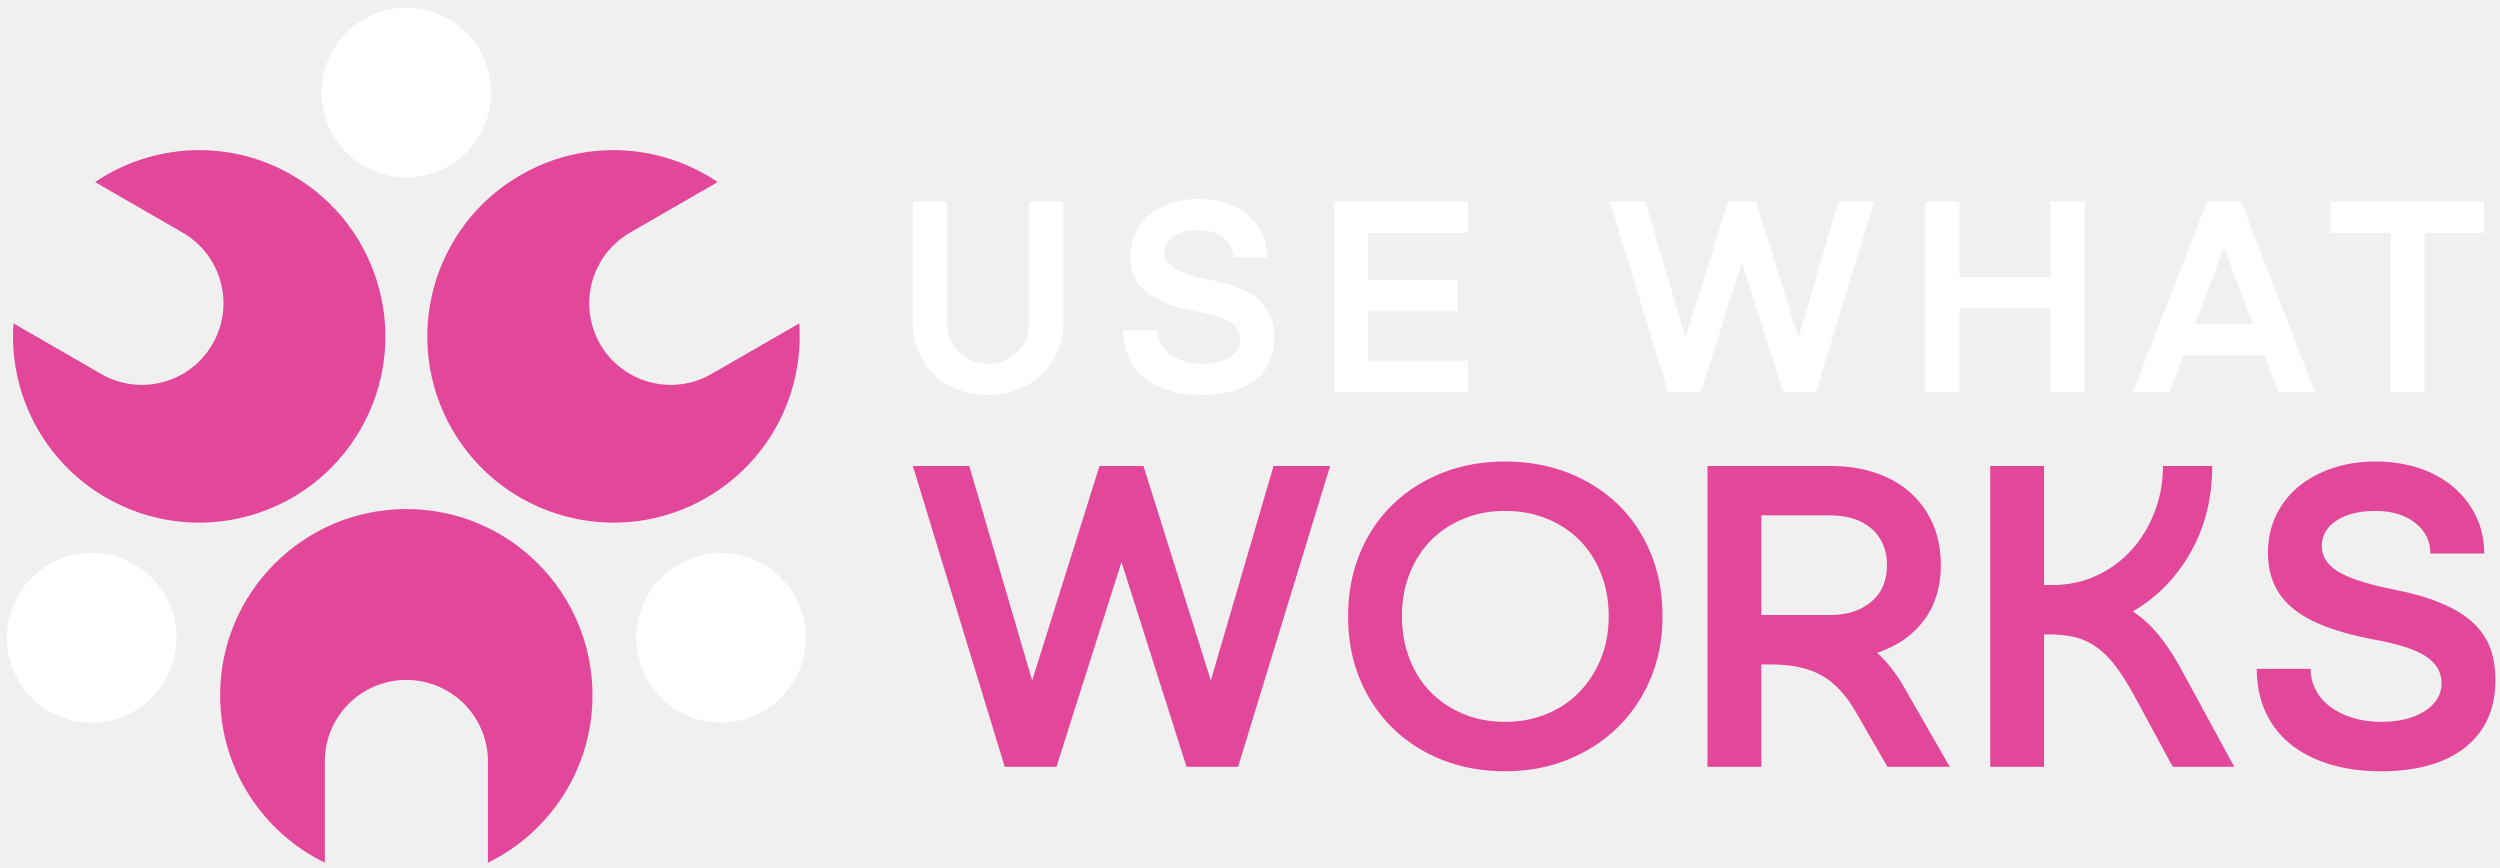
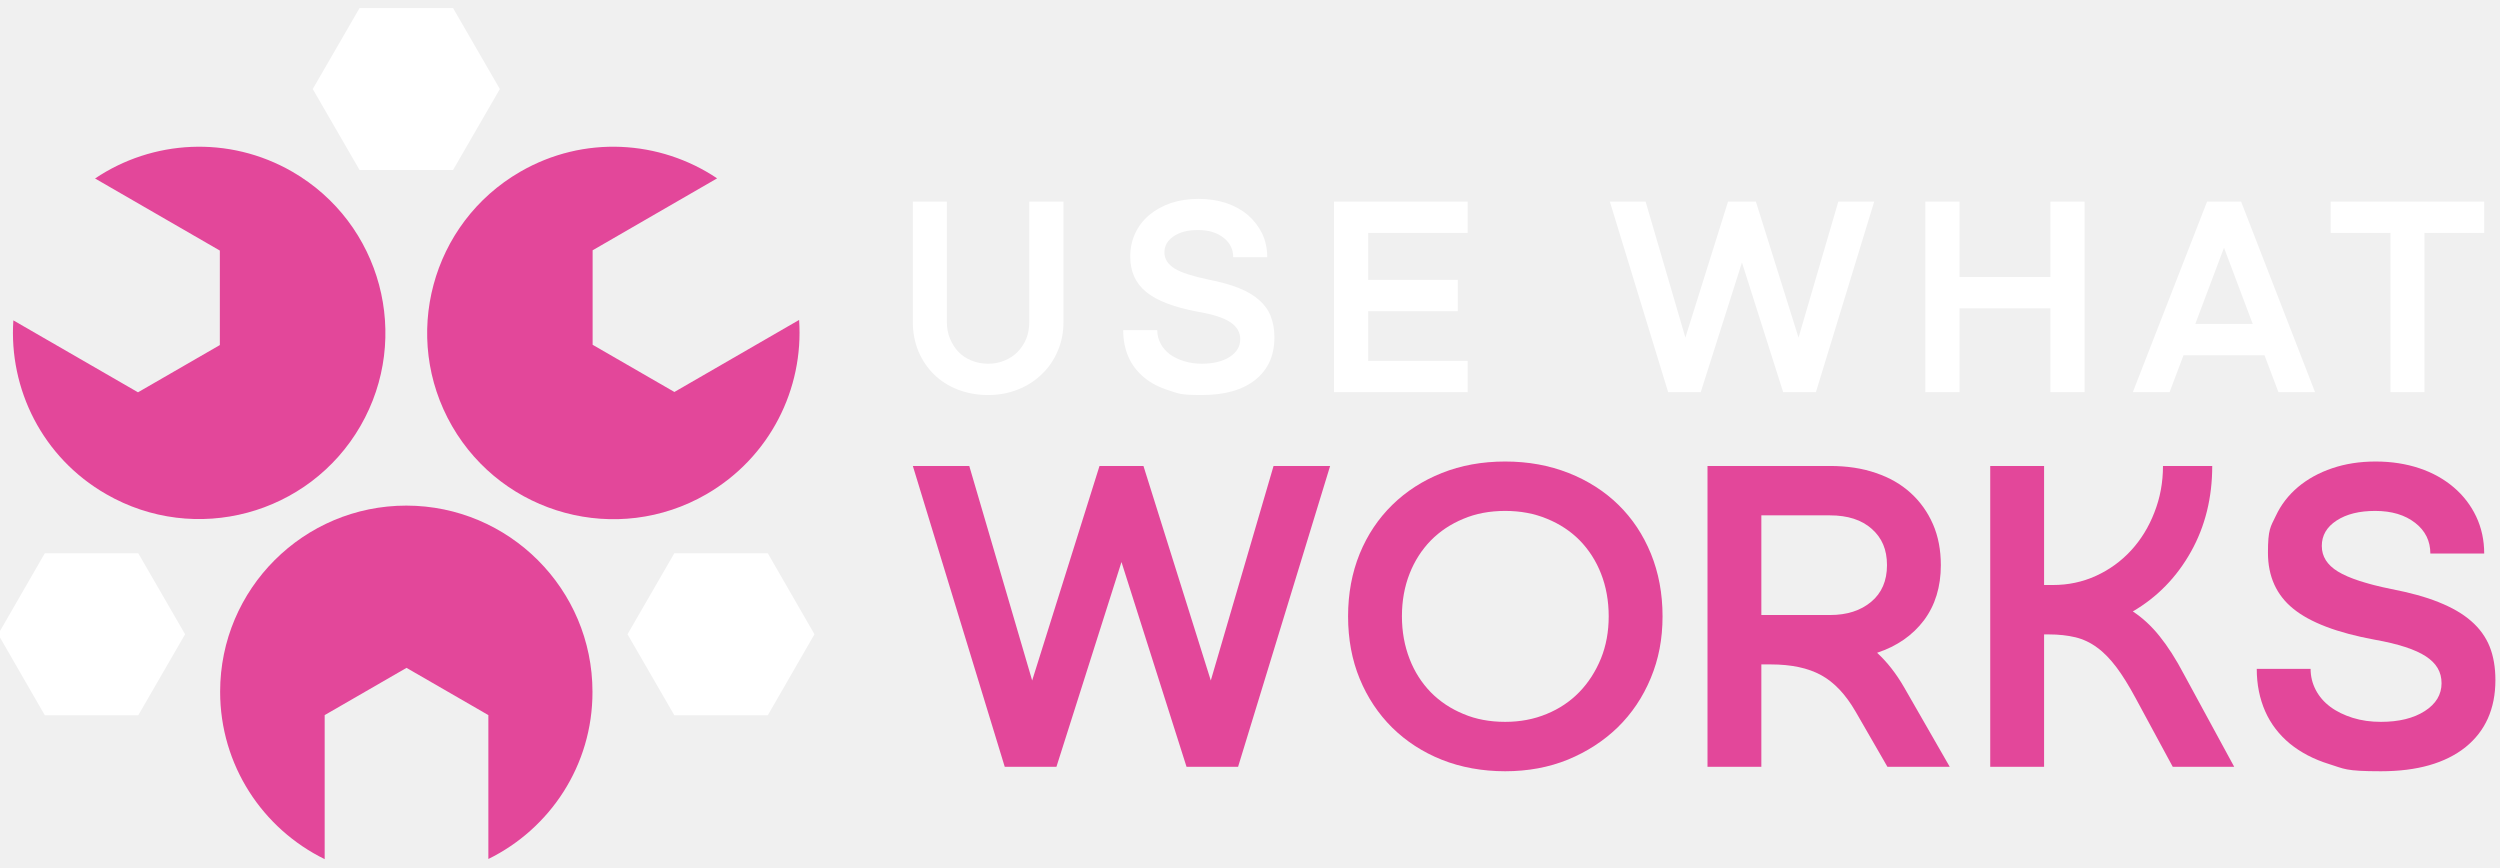
- <svg xmlns="http://www.w3.org/2000/svg" version="1.2" viewBox="0 0 1741 604" width="1741" height="604">
+ <svg xmlns="http://www.w3.org/2000/svg" version="1.1" viewBox="0 0 1741 604">
  <defs>
-     <clipPath clipPathUnits="userSpaceOnUse" id="cp1">
-       <path d="m4362.88 6897.32v2134.59h-3533.5v-2134.59z" />
-     </clipPath>
+     <style>
+       .st0, .st1, .st2, .st3 {
+         fill: #e3479a;
+       }
+ 
+       .st4, .st5 {
+         fill: #fff;
+       }
+ 
+       .st1 {
+         mix-blend-mode: color;
+       }
+ 
+       .st1, .st5, .st6, .st2, .st7, .st3 {
+         fill-rule: evenodd;
+       }
+ 
+       .st1, .st8, .st2 {
+         isolation: isolate;
+       }
+ 
+       .st6 {
+         fill: #111827;
+       }
+ 
+       .st2 {
+         opacity: .7;
+       }
+ 
+       .st7 {
+         fill: #f9fafb;
+       }
+     </style>
  </defs>
-   <style>.a{fill:#111827}.b{mix-blend-mode:color;fill:#e3479a}.c{opacity:.69;fill:#e3479a}.d{fill:#e3479a}.e{fill:#f9fafb}.f{fill:#fff}</style>
-   <path fill-rule="evenodd" class="a" d="m4362.9 4762.7v2134.6h-3533.5v-2134.6z" />
-   <g clip-path="url(#cp1)" />
-   <path fill-rule="evenodd" class="b" d="m7896.4 4762.7v2134.6h-3533.5v-2134.6z" />
-   <path fill-rule="evenodd" class="c" d="m7896.4 4762.7v2134.6h-3533.5v-2134.6z" />
-   <path fill-rule="evenodd" class="d" d="m4389.8 4655.1v4475.6h-53.8v-4475.6z" />
-   <path fill-rule="evenodd" class="d" d="m8028.8 6870.4v53.8h-7305.7v-53.8z" />
-   <path fill-rule="evenodd" class="e" d="m5555.7 6939.5v137h-713.7v-137z" />
-   <path class="d" d="m153.3 484.2c0-71.6 58.1-129.7 129.7-129.7 71.6 0 129.6 58.1 129.6 129.7 0 51.2-29.7 95.5-72.8 116.6v-70.5c0-31.4-25.5-56.8-56.8-56.8-31.4 0-56.8 25.4-56.8 56.8v70.5c-43.2-21.1-72.9-65.4-72.9-116.6z" />
-   <path class="d" d="m203.5 122c62 35.8 83.3 115.1 47.5 177.1-35.8 62-115.1 83.3-177.1 47.5-44.4-25.7-67.9-73.5-64.5-121.4l61 35.2c27.2 15.7 61.9 6.4 77.6-20.8 15.7-27.2 6.4-61.9-20.8-77.6l-61-35.2c39.8-26.9 93-30.5 137.3-4.8z" />
-   <path class="d" d="m492 346.6c-62 35.8-141.3 14.5-177.1-47.5-35.7-62-14.5-141.3 47.5-177.1 44.4-25.7 97.6-22.1 137.4 4.8l-61.1 35.2c-27.1 15.7-36.4 50.4-20.8 77.6 15.7 27.2 50.5 36.5 77.6 20.8l61.1-35.2c3.3 47.9-20.2 95.7-64.6 121.4z" />
-   <path fill-rule="evenodd" class="f" d="m283 123.5c-32.7 0-59.1-26.4-59.1-59 0-32.7 26.4-59.1 59.1-59.1 32.6 0 59 26.4 59 59.1 0 32.6-26.4 59-59 59z" />
-   <path class="f" d="m93.4 495.3c28.2-16.3 37.9-52.5 21.6-80.7-16.3-28.3-52.4-37.9-80.7-21.6-28.2 16.3-37.9 52.4-21.6 80.7 16.3 28.2 52.4 37.9 80.7 21.6z" />
-   <path class="f" d="m531.6 393c-28.2-16.3-64.3-6.7-80.6 21.6-16.3 28.2-6.7 64.4 21.6 80.7 28.2 16.3 64.3 6.6 80.6-21.6 16.4-28.3 6.7-64.4-21.6-80.7z" />
-   <path class="f" d="m688.1 253.3q6.2 0 11.4-2.2 5.3-2.1 9.1-6 3.9-3.9 6.1-9.2 2.1-5.4 2.1-11.7v-83.8h23.8v83.8q0 10.9-4 20.2-3.9 9.3-11 16.1-7 6.9-16.6 10.7-9.6 3.9-20.9 3.9-11.5 0-21.1-3.8-9.6-3.7-16.5-10.5-6.9-6.7-10.9-16.1-3.9-9.4-3.9-20.5v-83.8h23.7v83.8q0 6.3 2.2 11.7 2.2 5.3 5.9 9.2 3.8 3.9 9.1 6 5.4 2.2 11.5 2.2z" />
-   <path class="f" d="m887.5 234.9q0 19-13.3 29.6-13.3 10.6-37.2 10.6-12.7 0-22.9-3.2-10.2-3.1-17.3-9-7.1-5.8-10.9-14.2-3.7-8.5-3.7-18.8h23.7q0 5 2.3 9.3 2.3 4.4 6.4 7.5 4.2 3 9.9 4.8 5.8 1.8 12.5 1.8 11.9 0 19.3-4.7 7.4-4.8 7.4-12.3 0-7.3-6.9-11.9-6.9-4.6-22.6-7.3-24.7-4.6-35.9-13.7-11.2-9.1-11.2-24.7 0-9 3.5-16.3 3.4-7.3 9.8-12.7 6.3-5.3 15-8.3 8.7-2.9 19.2-2.9 10.5 0 19.3 2.9 8.8 3 15.2 8.4 6.3 5.5 9.9 12.9 3.5 7.4 3.5 16.4h-23.7q0-8.4-6.8-13.6-6.7-5.3-17.6-5.3-10.5 0-17 4.3-6.5 4.3-6.5 11.2 0 6.9 7.1 11.3 7.1 4.3 23.6 7.7 12.2 2.4 20.9 5.8 8.7 3.5 14.3 8.4 5.5 4.8 8.1 11.2 2.6 6.5 2.6 14.8z" />
-   <path class="f" d="m1022.1 162.2h-69.3v32.7h62.4v21.8h-62.4v34.6h69.3v21.8h-93.1v-132.7h93.1z" />
-   <path class="f" d="m1203.4 140.4h19.4l29.7 94.7 27.7-94.7h25l-40.6 132.7h-22.8l-28.7-90.3-28.7 90.3h-22.7l-40.6-132.7h24.9l27.7 94.7z" />
-   <path class="f" d="m1451.7 140.4v132.7h-23.8v-58.4h-63.3v58.4h-23.8v-132.7h23.8v52.5h63.3v-52.5z" />
-   <path fill-rule="evenodd" class="f" d="m1485.3 273.1l51.7-132.7h23.7l51.5 132.7h-25.5l-9.7-25.7h-56.4l-9.7 25.7zm43.5-47.5h40l-20-53.1z" />
-   <path class="f" d="m1730 162.2h-41.6v110.9h-23.7v-110.9h-41.6v-21.8h106.9z" />
-   <path class="d" d="m765.7 324.5h30.6l46.9 149.4 43.7-149.4h39.4l-64.1 209.5h-35.9l-45.3-142.6-45.3 142.6h-36l-64-209.5h39.3l43.8 149.4z" />
-   <path fill-rule="evenodd" class="d" d="m938.8 429.2q0-23.7 8.1-43.6 8.1-19.8 22.7-34 14.5-14.2 34.5-22.2 20-8 44.1-8 24 0 44.2 8 20.1 8 34.7 22.2 14.5 14.2 22.6 34 8.1 19.9 8.1 43.6 0 23.2-8.2 43-8.3 19.9-23 34.3-14.7 14.3-34.7 22.5-20 8.1-43.7 8.1-24.1 0-44.1-8-20-8-34.5-22.3-14.6-14.4-22.7-34.1-8.1-19.7-8.1-43.5zm37.5 0q0 16 5.3 29.6 5.3 13.6 14.8 23.3 9.6 9.7 22.7 15.1 13.1 5.5 29.1 5.5 15.6 0 28.9-5.5 13.2-5.4 22.8-15.3 9.5-9.8 15-23.3 5.4-13.4 5.4-29.4 0-16.2-5.3-29.6-5.3-13.5-14.8-23.2-9.6-9.7-22.8-15.1-13.3-5.5-29.2-5.5-16 0-29.1 5.5-13.1 5.4-22.7 15.1-9.5 9.7-14.8 23.2-5.3 13.4-5.3 29.6z" />
-   <path fill-rule="evenodd" class="d" d="m1351.6 393.6q0 22.5-11.7 38.3-11.8 15.8-32.7 22.7 10.6 9.7 18.8 24l31.8 55.4h-43.4l-22.2-38.5q-10.3-17.8-23.9-25.3-13.6-7.5-35.2-7.5h-6.5v71.3h-37.5v-209.5h85.3q17.8 0 32 4.9 14.2 4.8 24.2 13.9 10 9.1 15.5 21.7 5.5 12.7 5.5 28.6zm-125 34.7h47.8q17.8 0 28.7-9.2 11-9.2 11-25.5 0-15.9-10.6-25.3-10.7-9.4-29.1-9.4h-47.8z" />
-   <path class="d" d="m1423.5 407.4h6.2q15.9 0 30-6.4 14.1-6.4 24.4-17.7 10.3-11.2 16.2-26.4 6-15.2 6-32.4h34.3q0 33.2-14.8 59.7-14.9 26.6-40.5 41.6 10 6.6 18.6 17.2 8.6 10.6 17 26.6l35 64.4h-42.8l-25.9-47.9q-6.9-12.8-13.3-21.4-6.4-8.6-13.4-13.7-7.1-5.2-15.2-7.2-8.1-2-18.7-2h-3.1v92.2h-37.5v-209.5h37.5z" />
-   <path class="d" d="m1737.8 473.6q0 30-20.9 46.8-21 16.7-58.8 16.7-20 0-36.1-5-16.1-5-27.3-14.2-11.3-9.3-17.2-22.5-5.9-13.3-5.9-29.6h37.5q0 7.8 3.6 14.7 3.6 6.9 10.1 11.7 6.6 4.9 15.6 7.7 9.1 2.8 19.7 2.8 18.8 0 30.5-7.5 11.7-7.5 11.7-19.4 0-11.5-10.9-18.7-11-7.2-35.6-11.6-39.1-7.2-56.8-21.6-17.6-14.3-17.6-39 0-14.1 5.5-25.7 5.4-11.5 15.4-20 10-8.4 23.8-13.1 13.7-4.7 30.3-4.7 16.5 0 30.5 4.7 13.9 4.7 23.9 13.3 10 8.6 15.6 20.3 5.6 11.7 5.6 25.8h-37.5q0-13.1-10.6-21.4-10.6-8.3-27.8-8.3-16.6 0-26.9 6.7-10.3 6.7-10.3 17.7 0 10.9 11.2 17.8 11.3 6.9 37.2 12.2 19.4 3.7 33.1 9.2 13.8 5.5 22.5 13.1 8.8 7.7 12.9 17.8 4 10.2 4 23.3z" />
+   <g class="st8">
+     <g id="Layer_1">
+       <path class="st6" d="M4362.9,4762.7v2134.6H829.4v-2134.6h3533.5Z" />
+       <path class="st1" d="M7896.4,4762.7v2134.6h-3533.5v-2134.6h3533.5Z" />
+       <path class="st2" d="M7896.4,4762.7v2134.6h-3533.5v-2134.6h3533.5Z" />
+       <path class="st3" d="M4389.8,4655.1v4475.6h-53.8v-4475.6h53.8Z" />
+       <path class="st3" d="M8028.8,6870.4v53.8H723.1v-53.8h7305.7Z" />
+       <path class="st7" d="M5555.7,6939.5v137h-713.7v-137h713.7Z" />
+       <path class="st4" d="M688.1,253.3c4.1,0,7.9-.7,11.4-2.2,3.5-1.4,6.6-3.4,9.1-6,2.6-2.6,4.6-5.7,6.1-9.2,1.4-3.6,2.1-7.5,2.1-11.7v-83.8h23.8v83.8c0,7.3-1.3,14-4,20.2-2.6,6.2-6.3,11.6-11,16.1-4.7,4.6-10.2,8.2-16.6,10.7-6.4,2.6-13.4,3.9-20.9,3.9s-14.7-1.3-21.1-3.8c-6.4-2.5-11.9-6-16.5-10.5-4.6-4.5-8.2-9.8-10.9-16.1-2.6-6.3-3.9-13.1-3.9-20.5v-83.8h23.7v83.8c0,4.2.7,8.1,2.2,11.7,1.5,3.5,3.4,6.6,5.9,9.2,2.5,2.6,5.6,4.6,9.1,6,3.6,1.5,7.4,2.2,11.5,2.2h0Z" />
+       <path class="st4" d="M887.5,234.9c0,12.7-4.4,22.5-13.3,29.6-8.9,7.1-21.3,10.6-37.2,10.6s-16.1-1.1-22.9-3.2c-6.8-2.1-12.6-5.1-17.3-9-4.7-3.9-8.4-8.6-10.9-14.2-2.5-5.7-3.7-11.9-3.7-18.8h23.7c0,3.3.8,6.4,2.3,9.3,1.5,2.9,3.7,5.4,6.4,7.5,2.8,2,6.1,3.6,9.9,4.8,3.9,1.2,8,1.8,12.5,1.8,7.9,0,14.4-1.6,19.3-4.7,4.9-3.2,7.4-7.3,7.4-12.3s-2.3-8.8-6.9-11.9c-4.6-3.1-12.1-5.5-22.6-7.3-16.5-3.1-28.4-7.6-35.9-13.7-7.5-6.1-11.2-14.3-11.2-24.7,0-6,1.2-11.4,3.5-16.3,2.3-4.9,5.5-9.1,9.8-12.7,4.2-3.5,9.2-6.3,15-8.3,5.8-1.9,12.2-2.9,19.2-2.9s13.4,1,19.3,2.9c5.9,2,10.9,4.8,15.2,8.4,4.2,3.7,7.5,8,9.9,12.9,2.3,4.9,3.5,10.4,3.5,16.4h-23.7c0-5.6-2.3-10.1-6.8-13.6-4.5-3.5-10.3-5.3-17.6-5.3s-12.7,1.4-17,4.3c-4.3,2.9-6.5,6.6-6.5,11.2,0,4.6,2.4,8.4,7.1,11.3,4.7,2.9,12.6,5.4,23.6,7.7,8.1,1.6,15.1,3.5,20.9,5.8,5.8,2.3,10.6,5.1,14.3,8.4,3.7,3.2,6.4,6.9,8.1,11.2,1.7,4.3,2.6,9.3,2.6,14.8h0Z" />
+       <path class="st4" d="M1022.1,162.2h-69.3v32.7h62.4v21.8h-62.4v34.6h69.3v21.8h-93.1v-132.7h93.1v21.8Z" />
+       <path class="st4" d="M1203.4,140.4h19.4l29.7,94.7,27.7-94.7h25l-40.6,132.7h-22.8l-28.7-90.3-28.7,90.3h-22.7l-40.6-132.7h24.9l27.7,94.7,29.7-94.7Z" />
+       <path class="st4" d="M1451.7,140.4v132.7h-23.8v-58.4h-63.3v58.4h-23.8v-132.7h23.8v52.5h63.3v-52.5h23.8Z" />
+       <path class="st5" d="M1485.3,273.1l51.7-132.7h23.7l51.5,132.7h-25.5l-9.7-25.7h-56.4l-9.7,25.7h-25.6ZM1528.8,225.6h40l-20-53.1-20,53.1Z" />
+       <path class="st4" d="M1730,162.2h-41.6v110.9h-23.7v-110.9h-41.6v-21.8h106.9v21.8Z" />
+       <path class="st0" d="M765.7,324.5h30.6l46.9,149.4,43.7-149.4h39.4l-64.1,209.5h-35.9l-45.3-142.6-45.3,142.6h-36l-64-209.5h39.3l43.8,149.4,46.9-149.4Z" />
+       <path class="st3" d="M938.8,429.2c0-15.8,2.7-30.3,8.1-43.6,5.4-13.2,13-24.5,22.7-34,9.7-9.5,21.2-16.9,34.5-22.2,13.3-5.3,28-8,44.1-8s30.7,2.7,44.2,8c13.4,5.3,25,12.7,34.7,22.2,9.7,9.5,17.2,20.8,22.6,34,5.4,13.3,8.1,27.8,8.1,43.6s-2.7,29.8-8.2,43c-5.5,13.3-13.2,24.7-23,34.3-9.8,9.5-21.4,17-34.7,22.5-13.3,5.4-27.9,8.1-43.7,8.1s-30.8-2.7-44.1-8c-13.3-5.3-24.8-12.8-34.5-22.3-9.7-9.6-17.3-21-22.7-34.1-5.4-13.1-8.1-27.6-8.1-43.5h0ZM976.3,429.2c0,10.7,1.8,20.5,5.3,29.6,3.5,9.1,8.5,16.8,14.8,23.3,6.4,6.5,14,11.5,22.7,15.1,8.7,3.7,18.4,5.5,29.1,5.5,10.4,0,20-1.8,28.9-5.5,8.8-3.6,16.4-8.7,22.8-15.3,6.3-6.5,11.3-14.3,15-23.3,3.6-8.9,5.4-18.7,5.4-29.4s-1.8-20.7-5.3-29.6c-3.5-9-8.5-16.7-14.8-23.2-6.4-6.5-14-11.5-22.8-15.1-8.9-3.7-18.6-5.5-29.2-5.5s-20.4,1.8-29.1,5.5c-8.7,3.6-16.3,8.6-22.7,15.1-6.3,6.5-11.3,14.2-14.8,23.2-3.5,8.9-5.3,18.8-5.3,29.6h0Z" />
+       <path class="st3" d="M1351.6,393.6c0,15-3.9,27.8-11.7,38.3-7.9,10.5-18.8,18.1-32.7,22.7,7.1,6.5,13.3,14.5,18.8,24l31.8,55.4h-43.4l-22.2-38.5c-6.9-11.9-14.8-20.3-23.9-25.3-9.1-5-20.8-7.5-35.2-7.5h-6.5v71.3h-37.5v-209.5h85.3c11.9,0,22.5,1.6,32,4.9,9.5,3.2,17.5,7.8,24.2,13.9,6.7,6.1,11.8,13.3,15.5,21.7,3.7,8.5,5.5,18,5.5,28.6h0ZM1226.6,428.3h47.8c11.9,0,21.4-3.1,28.7-9.2,7.3-6.1,11-14.6,11-25.5s-3.5-19-10.6-25.3c-7.1-6.3-16.8-9.4-29.1-9.4h-47.8v69.4Z" />
+       <path class="st0" d="M1423.5,407.4h6.2c10.6,0,20.6-2.1,30-6.4s17.5-10.2,24.4-17.7c6.9-7.5,12.3-16.3,16.2-26.4,4-10.1,6-20.9,6-32.4h34.3c0,22.1-4.9,42-14.8,59.7-9.9,17.7-23.4,31.6-40.5,41.6,6.7,4.4,12.9,10.1,18.6,17.2,5.7,7.1,11.4,15.9,17,26.6l35,64.4h-42.8l-25.9-47.9c-4.6-8.5-9-15.7-13.3-21.4-4.3-5.7-8.7-10.3-13.4-13.7-4.7-3.5-9.8-5.9-15.2-7.2s-11.6-2-18.7-2h-3.1v92.2h-37.5v-209.5h37.5v82.9Z" />
+       <path class="st0" d="M1737.8,473.6c0,20-7,35.6-20.9,46.8-14,11.1-33.6,16.7-58.8,16.7s-25.4-1.7-36.1-5c-10.7-3.3-19.8-8.1-27.3-14.2-7.5-6.2-13.3-13.7-17.2-22.5-3.9-8.9-5.9-18.7-5.9-29.6h37.5c0,5.2,1.2,10.1,3.6,14.7,2.4,4.6,5.8,8.5,10.1,11.7,4.4,3.3,9.6,5.8,15.6,7.7,6.1,1.9,12.6,2.8,19.7,2.8,12.5,0,22.7-2.5,30.5-7.5,7.8-5,11.7-11.5,11.7-19.4s-3.6-13.9-10.9-18.7c-7.3-4.8-19.2-8.7-35.6-11.6-26.1-4.8-45-12-56.8-21.6-11.7-9.5-17.6-22.5-17.6-39s1.8-18,5.5-25.7c3.6-7.7,8.7-14.3,15.4-20,6.7-5.6,14.6-10,23.8-13.1,9.1-3.1,19.2-4.7,30.3-4.7s21.2,1.6,30.5,4.7c9.3,3.1,17.2,7.6,23.9,13.3,6.7,5.7,11.9,12.5,15.6,20.3,3.7,7.8,5.6,16.4,5.6,25.8h-37.5c0-8.7-3.5-15.9-10.6-21.4s-16.3-8.3-27.8-8.3c-11.1,0-20,2.2-26.9,6.7s-10.3,10.4-10.3,17.7,3.7,13.2,11.2,17.8c7.5,4.6,19.9,8.7,37.2,12.2,12.9,2.5,24,5.5,33.1,9.2,9.2,3.7,16.7,8,22.5,13.1,5.9,5.1,10.2,11.1,12.9,17.8,2.7,6.8,4,14.6,4,23.3h0Z" />
+       <polygon class="st4" points="250.4 118.4 315.5 118.4 348.1 62 315.5 5.6 250.4 5.6 217.8 62 250.4 118.4" />
+       <polygon class="st4" points="469.6 498.1 534.7 498.1 567.2 441.7 534.7 385.3 469.6 385.3 437 441.7 469.6 498.1" />
+       <polygon class="st4" points="96.3 385.3 31.2 385.3 -1.3 441.7 31.2 498.1 96.3 498.1 128.9 441.7 96.3 385.3" />
+       <path class="st0" d="M469.7,273l-57-32.9v-65.8l86.7-50.1c-39.8-26.7-92.8-30.2-137.1-4.6-62,35.8-83.2,115.1-47.5,177.1,35.8,62,115.1,83.3,177.1,47.5,44.4-25.7,67.9-73.5,64.6-121.4l-86.9,50.2Z" />
+       <path class="st0" d="M153.1,174.5v65.8s-57,32.9-57,32.9L9.3,223.1c-3.2,47.8,20.2,95.5,64.6,121,62,35.8,141.3,14.5,177.1-47.4,35.8-62,14.6-141.3-47.4-177.1-44.4-25.6-97.6-22.1-137.4,4.7l86.9,50.2Z" />
+       <path class="st0" d="M226.1,498l57-32.9,57,32.9v100.2c43-21.1,72.6-65.3,72.5-116.4,0-71.6-58.1-129.6-129.6-129.7-71.6,0-129.7,58-129.7,129.6,0,51.3,29.7,95.5,72.8,116.6v-100.4Z" />
+     </g>
+   </g>
</svg>
